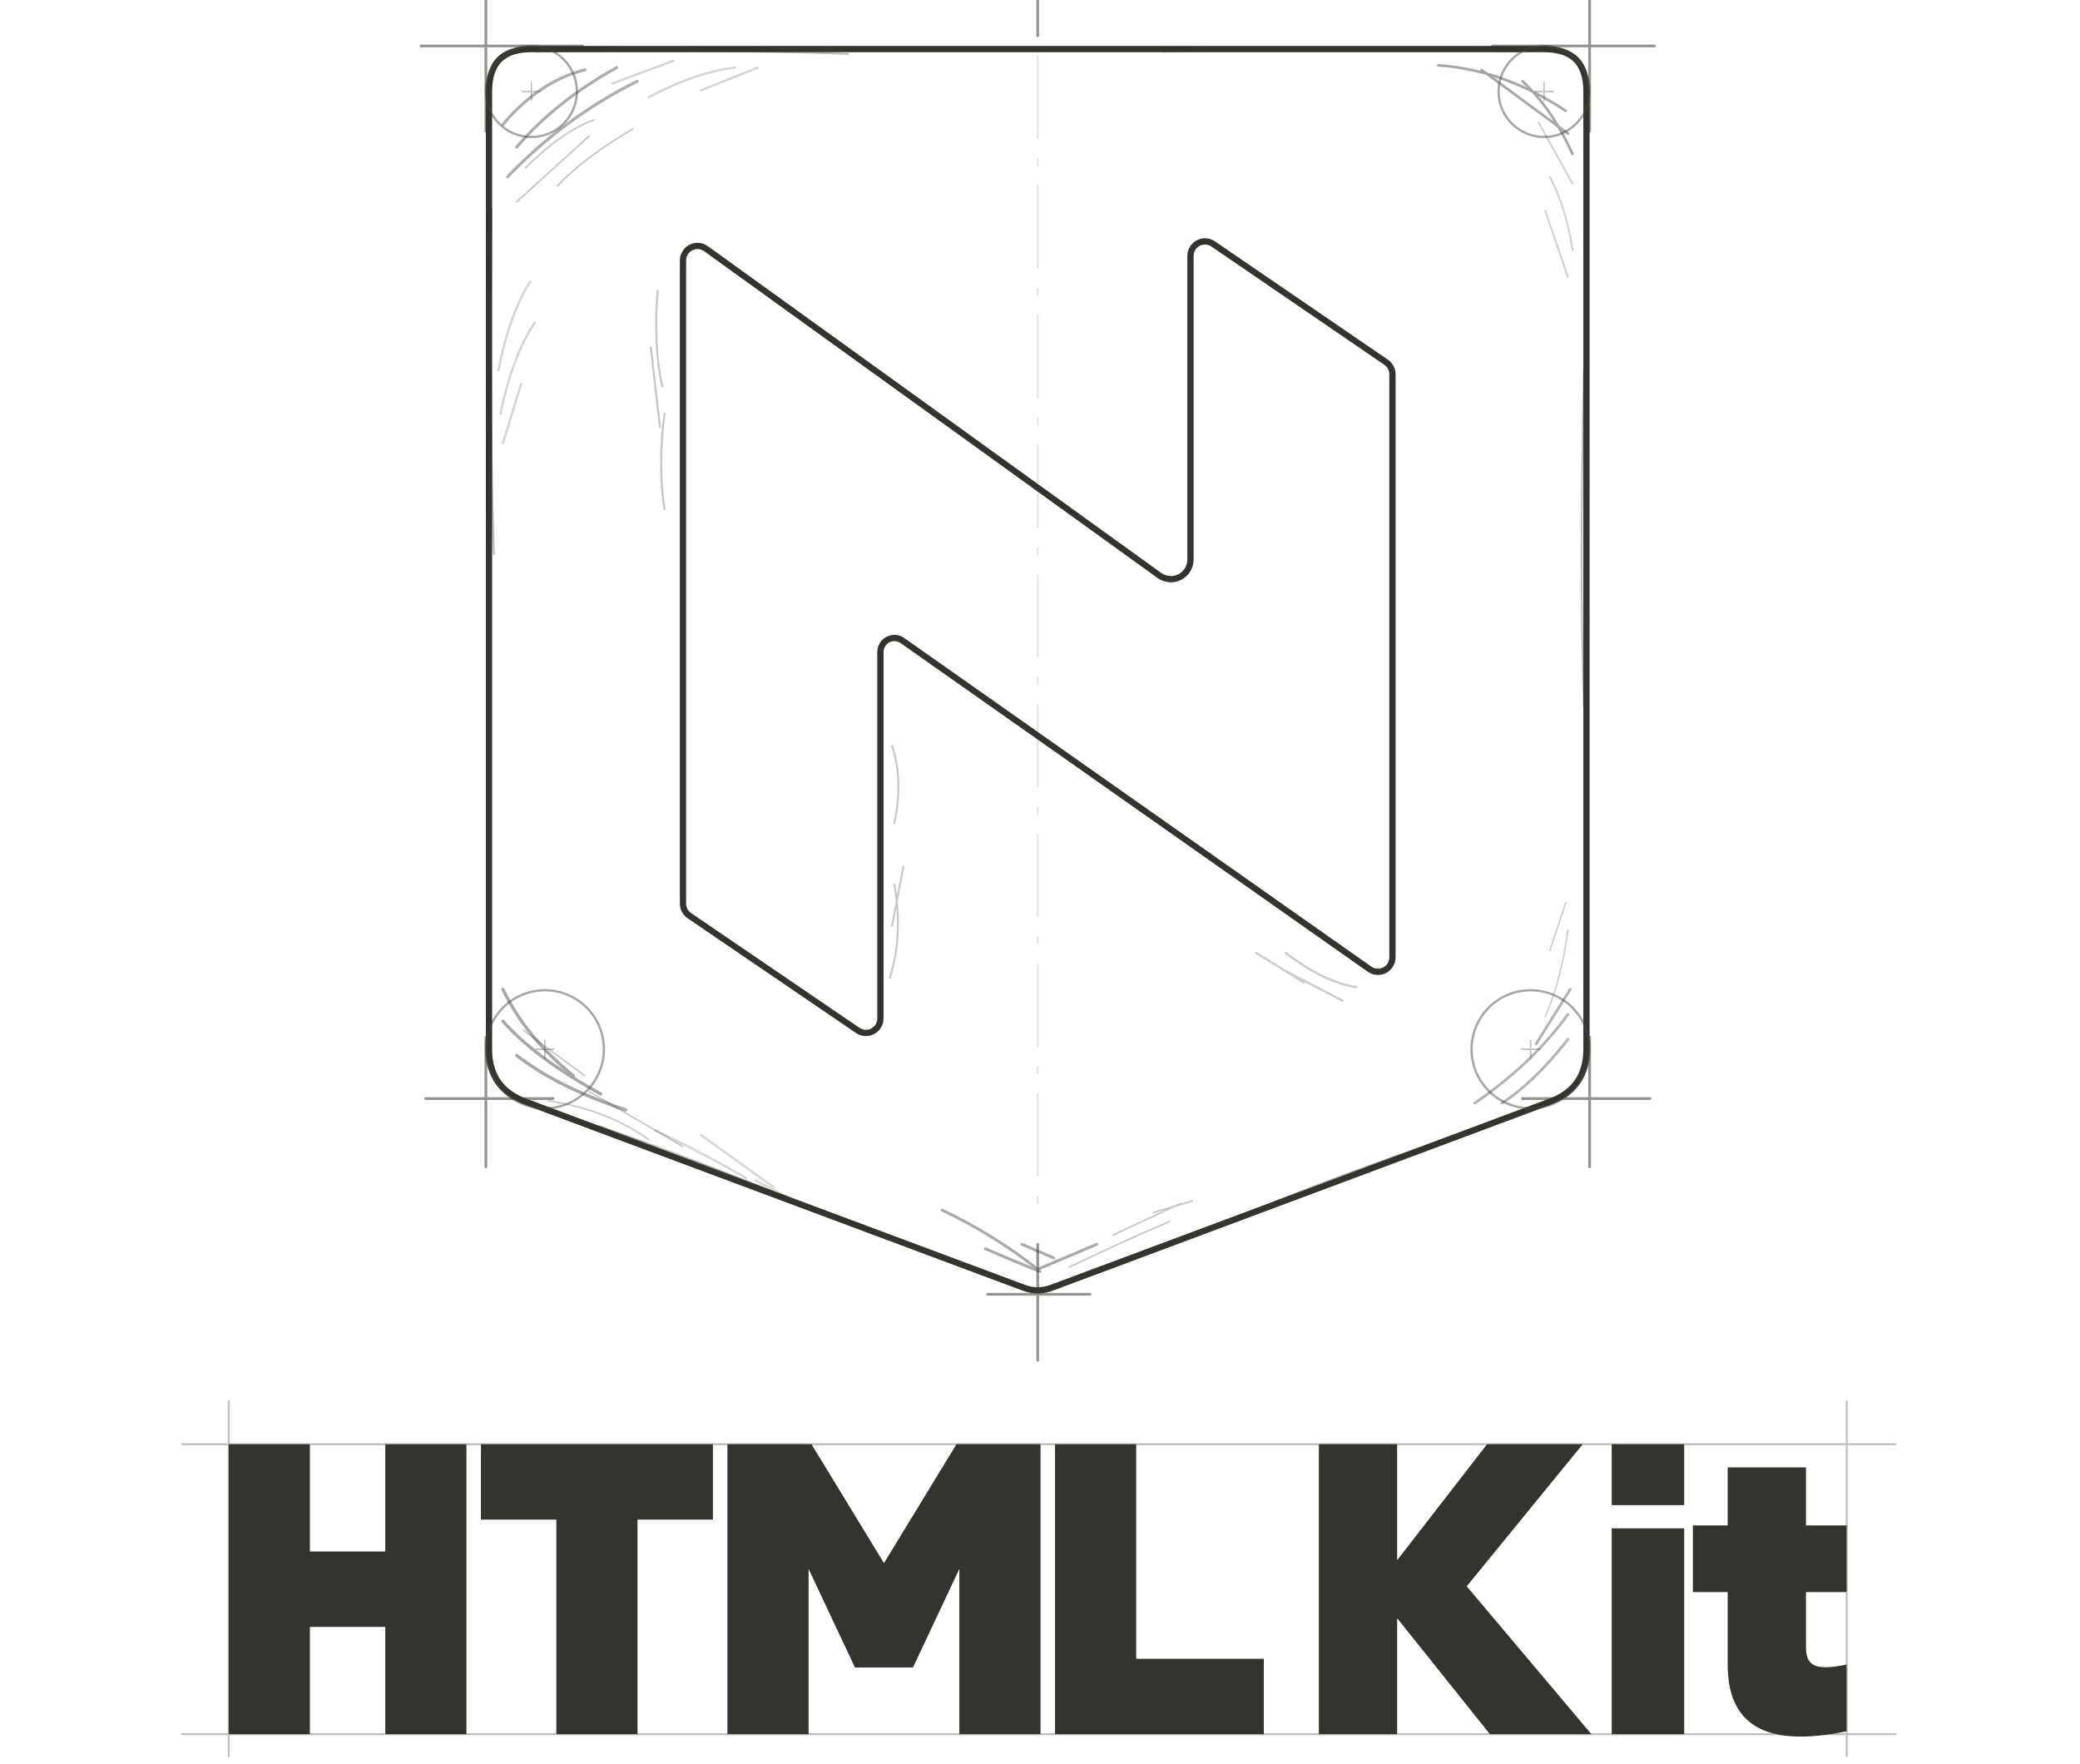
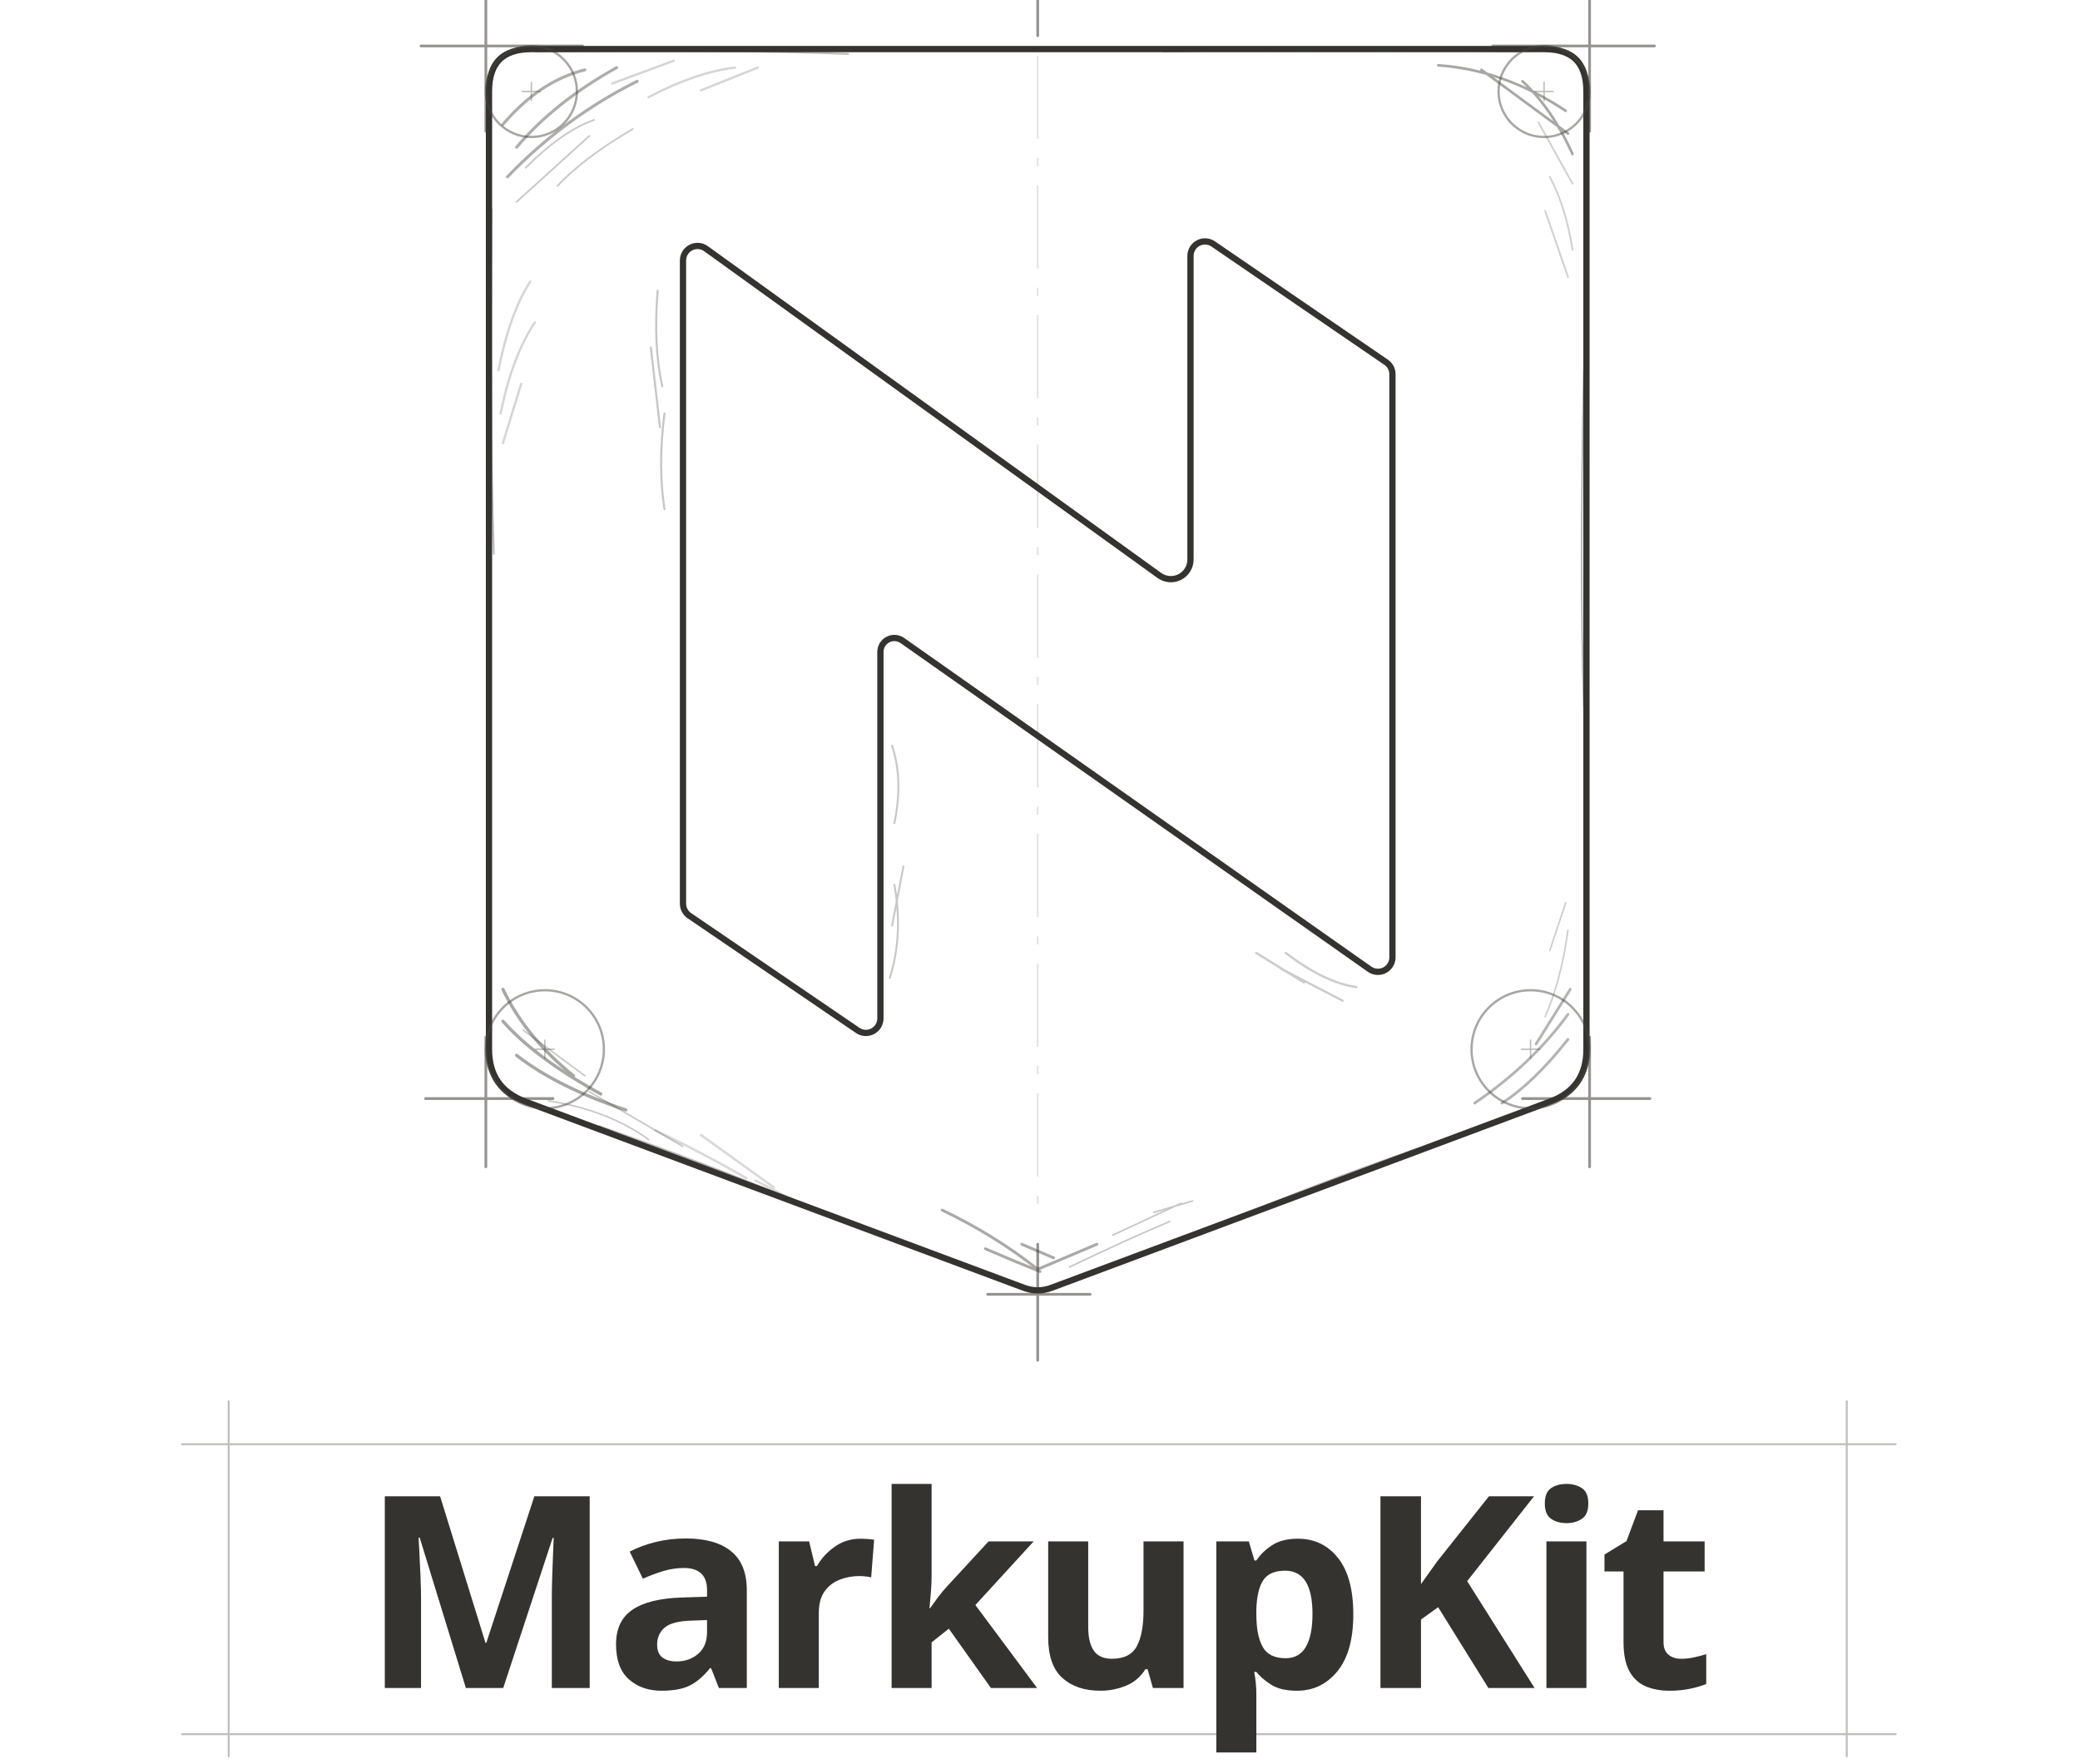
<svg xmlns="http://www.w3.org/2000/svg" width="1024" height="868" viewBox="170 293.5 914 774.373" role="img" aria-labelledby="title desc">
  <defs>
    <path id="shield" fill-rule="evenodd" d="M403.5 313.5H848.5Q868.5 313.5 868.5 333.5V754.34Q868.5 772.34 851.635 778.636L632.558 860.425Q626 862.873 619.442 860.425L400.365 778.636Q383.5 772.34 383.5 754.34V333.5Q383.5 313.5 403.5 313.5Z M479.423 403.692A5 5 0 0 0 471.5 407.749L471.5 690.361A5 5 0 0 0 473.684 694.493L547.684 744.918A5 5 0 0 0 555.5 740.786L555.5 579.756A7.5 7.5 0 0 1 567.315 573.622L772.623 718.034A5 5 0 0 0 780.5 713.945L780.5 457.734A5 5 0 0 0 778.323 453.607L702.323 401.625A5 5 0 0 0 694.5 405.752L694.5 539.158A10 10 0 0 1 678.653 547.271Z" />
    <clipPath id="silhouette">
      <use href="#shield" clip-rule="evenodd" />
    </clipPath>
  </defs>
  <g fill="none" stroke="#48453f" stroke-linecap="round">
    <path stroke-width="1.2" opacity=".58" d="M355 313.5H426 M383.5 284V351 M826 313.5H897 M868.5 284V351 M357 776H413 M383.5 749V806 M839 776H895 M868.5 749V806 M604 862H649 M626 840V891 M606 291H647 M626 274V309" />
    <path stroke-width=".7" opacity=".17" stroke-dasharray="36 9 3 9" d="M626 318V830" />
    <path stroke-width=".85" opacity=".35" d="M250 927.87H1003 M270.5 909V1065 M981.5 909V1065 M250 1055.28H1003" />
  </g>
  <use href="#shield" fill="none" stroke="#34332f" stroke-width="5.5" stroke-linejoin="round" clip-path="url(#silhouette)" />
  <g fill="none" stroke="#34332f" stroke-linecap="round" clip-path="url(#silhouette)">
    <path d="M391 348Q407 329 427 324 M397 358Q414 338 441 323 M393 371Q418 345 450 329" stroke-width="1.3" opacity="0.4" />
    <path d="M401 367Q417 351 431 346 M397 382L429 353 M415 375Q426 363 448 350" stroke-width="0.75" opacity="0.27" />
    <path d="M439 330L466 320 M455 336Q476 325 493 323 M478 333L503 323" stroke-width="1" opacity="0.21" />
    <path d="M802 322Q831 324 858 342 M821 324L859 352 M839 329Q852 341 861 361" stroke-width="1.15" opacity="0.43" />
    <path d="M846 347L861 374 M851 371Q858 384 861 403 M849 386L859 415" stroke-width="0.8" opacity="0.23" />
    <path d="M389 456Q394 431 403 417 M390 475Q395 450 405 435 M391 488L399 462" stroke-width="1" opacity="0.21" />
    <path d="M459 421Q457 445 461 463 M456 446L460 481 M462 475Q459 498 462 517" stroke-width="0.9" opacity="0.28" />
    <path d="M669 547Q680 554 689 553 M672 553Q685 563 695 552 M683 561Q698 567 702 548" stroke-width="1" opacity="0.33" />
    <path d="M699 527Q704 507 702 486 M704 518L706 490" stroke-width="0.7" opacity="0.23" />
    <path d="M391 728Q401 749 422 766 M391 742Q405 758 434 774 M397 757Q415 771 445 781" stroke-width="1.4" opacity="0.43" />
    <path d="M400 746L427 766 M411 777Q437 781 455 794 M429 773L470 797" stroke-width="0.7" opacity="0.27" />
    <path d="M458 790Q479 800 498 811 M478 792L510 815 M502 812L523 823" stroke-width="1.05" opacity="0.19" />
    <path d="M584 825Q607 836 626 851L652 840 M603 842Q617 848 627 852 M619 840L633 846" stroke-width="1.25" opacity="0.42" />
    <path d="M640 850Q665 838 684 830 M659 836L689 822 M677 826L694 821" stroke-width="0.7" opacity="0.28" />
    <path d="M830 778Q844 769 859 750 M818 778Q843 761 859 739 M845 752L860 728" stroke-width="1.2" opacity="0.37" />
    <path d="M849 740Q856 724 859 702 M851 711L858 690" stroke-width="0.7" opacity="0.24" />
    <path d="M561 723Q567 704 563 682 M562 700L567 674 M563 655Q567 636 562 621" stroke-width="0.85" opacity="0.27" />
    <path d="M766 727Q752 725 735 712 M760 733L733 719 M743 725L722 712" stroke-width="1" opacity="0.25" />
  </g>
  <g fill="none" stroke="#48453f" stroke-linecap="round">
    <circle cx="403.5" cy="333.5" r="20" stroke-width="1" opacity=".48" />
    <path d="M399.5 333.5H407.5 M403.5 329.5V337.5" stroke-width=".65" opacity=".34" />
    <circle cx="848.5" cy="333.5" r="20" stroke-width="1" opacity=".48" />
    <path d="M844.5 333.5H852.5 M848.5 329.5V337.5" stroke-width=".65" opacity=".34" />
    <circle cx="409.433" cy="754.34" r="25.933" stroke-width="1" opacity=".48" />
    <path d="M405.433 754.34H413.433 M409.433 750.34V758.34" stroke-width=".65" opacity=".34" />
    <circle cx="842.567" cy="754.34" r="25.933" stroke-width="1" opacity=".48" />
    <path d="M838.567 754.34H846.567 M842.567 750.34V758.34" stroke-width=".65" opacity=".34" />
  </g>
  <path d="M405 316Q488 315 543 317 M681 316Q758 314 837 316 M386 385Q385 472 387 537 M866 456Q864 546 866 604 M433 788Q484 806 517 820 M704 832Q752 812 793 798" fill="none" stroke="#34332f" stroke-width=".8" opacity=".34" clip-path="url(#silhouette)" />
-   <g fill="#34332f" fill-rule="evenodd" transform="translate(270.5 927.8733) scale(1.274052)">
-     <path transform="translate(0 0)" d="M0 0H28V37H54V0H82V100H54V63H28V100H0Z" />
-     <path transform="translate(87 0)" d="M0 0H80V26H54V100H26V26H0Z" />
-     <path transform="translate(172 0)" d="M0 100V0H29L54 41L79 0H108V100H80V43L64 77H44L28 43V100Z" />
-     <path transform="translate(285 0)" d="M0 0H28V74H72V100H0Z" />
-     <path transform="translate(376 0)" d="M0 0H27V40L58 0H91L51 49L94 100H59L27 60V100H0Z" />
-     <path transform="translate(477 0)" d="M0 0H25V21H0ZM0 29H25V100H0Z" />
-     <path transform="translate(505 0)" d="M12 8H39V28H53V51H39V70C39 77 43 78 53 76V99C24 105 12 96 12 76V51H0V28H12Z" />
-   </g>
+   <text x="626" y="1035" text-anchor="middle" fill="#34332f" font-family="system-ui, sans-serif" font-size="118" font-weight="750" letter-spacing="-4">MarkupKit</text>
</svg>
